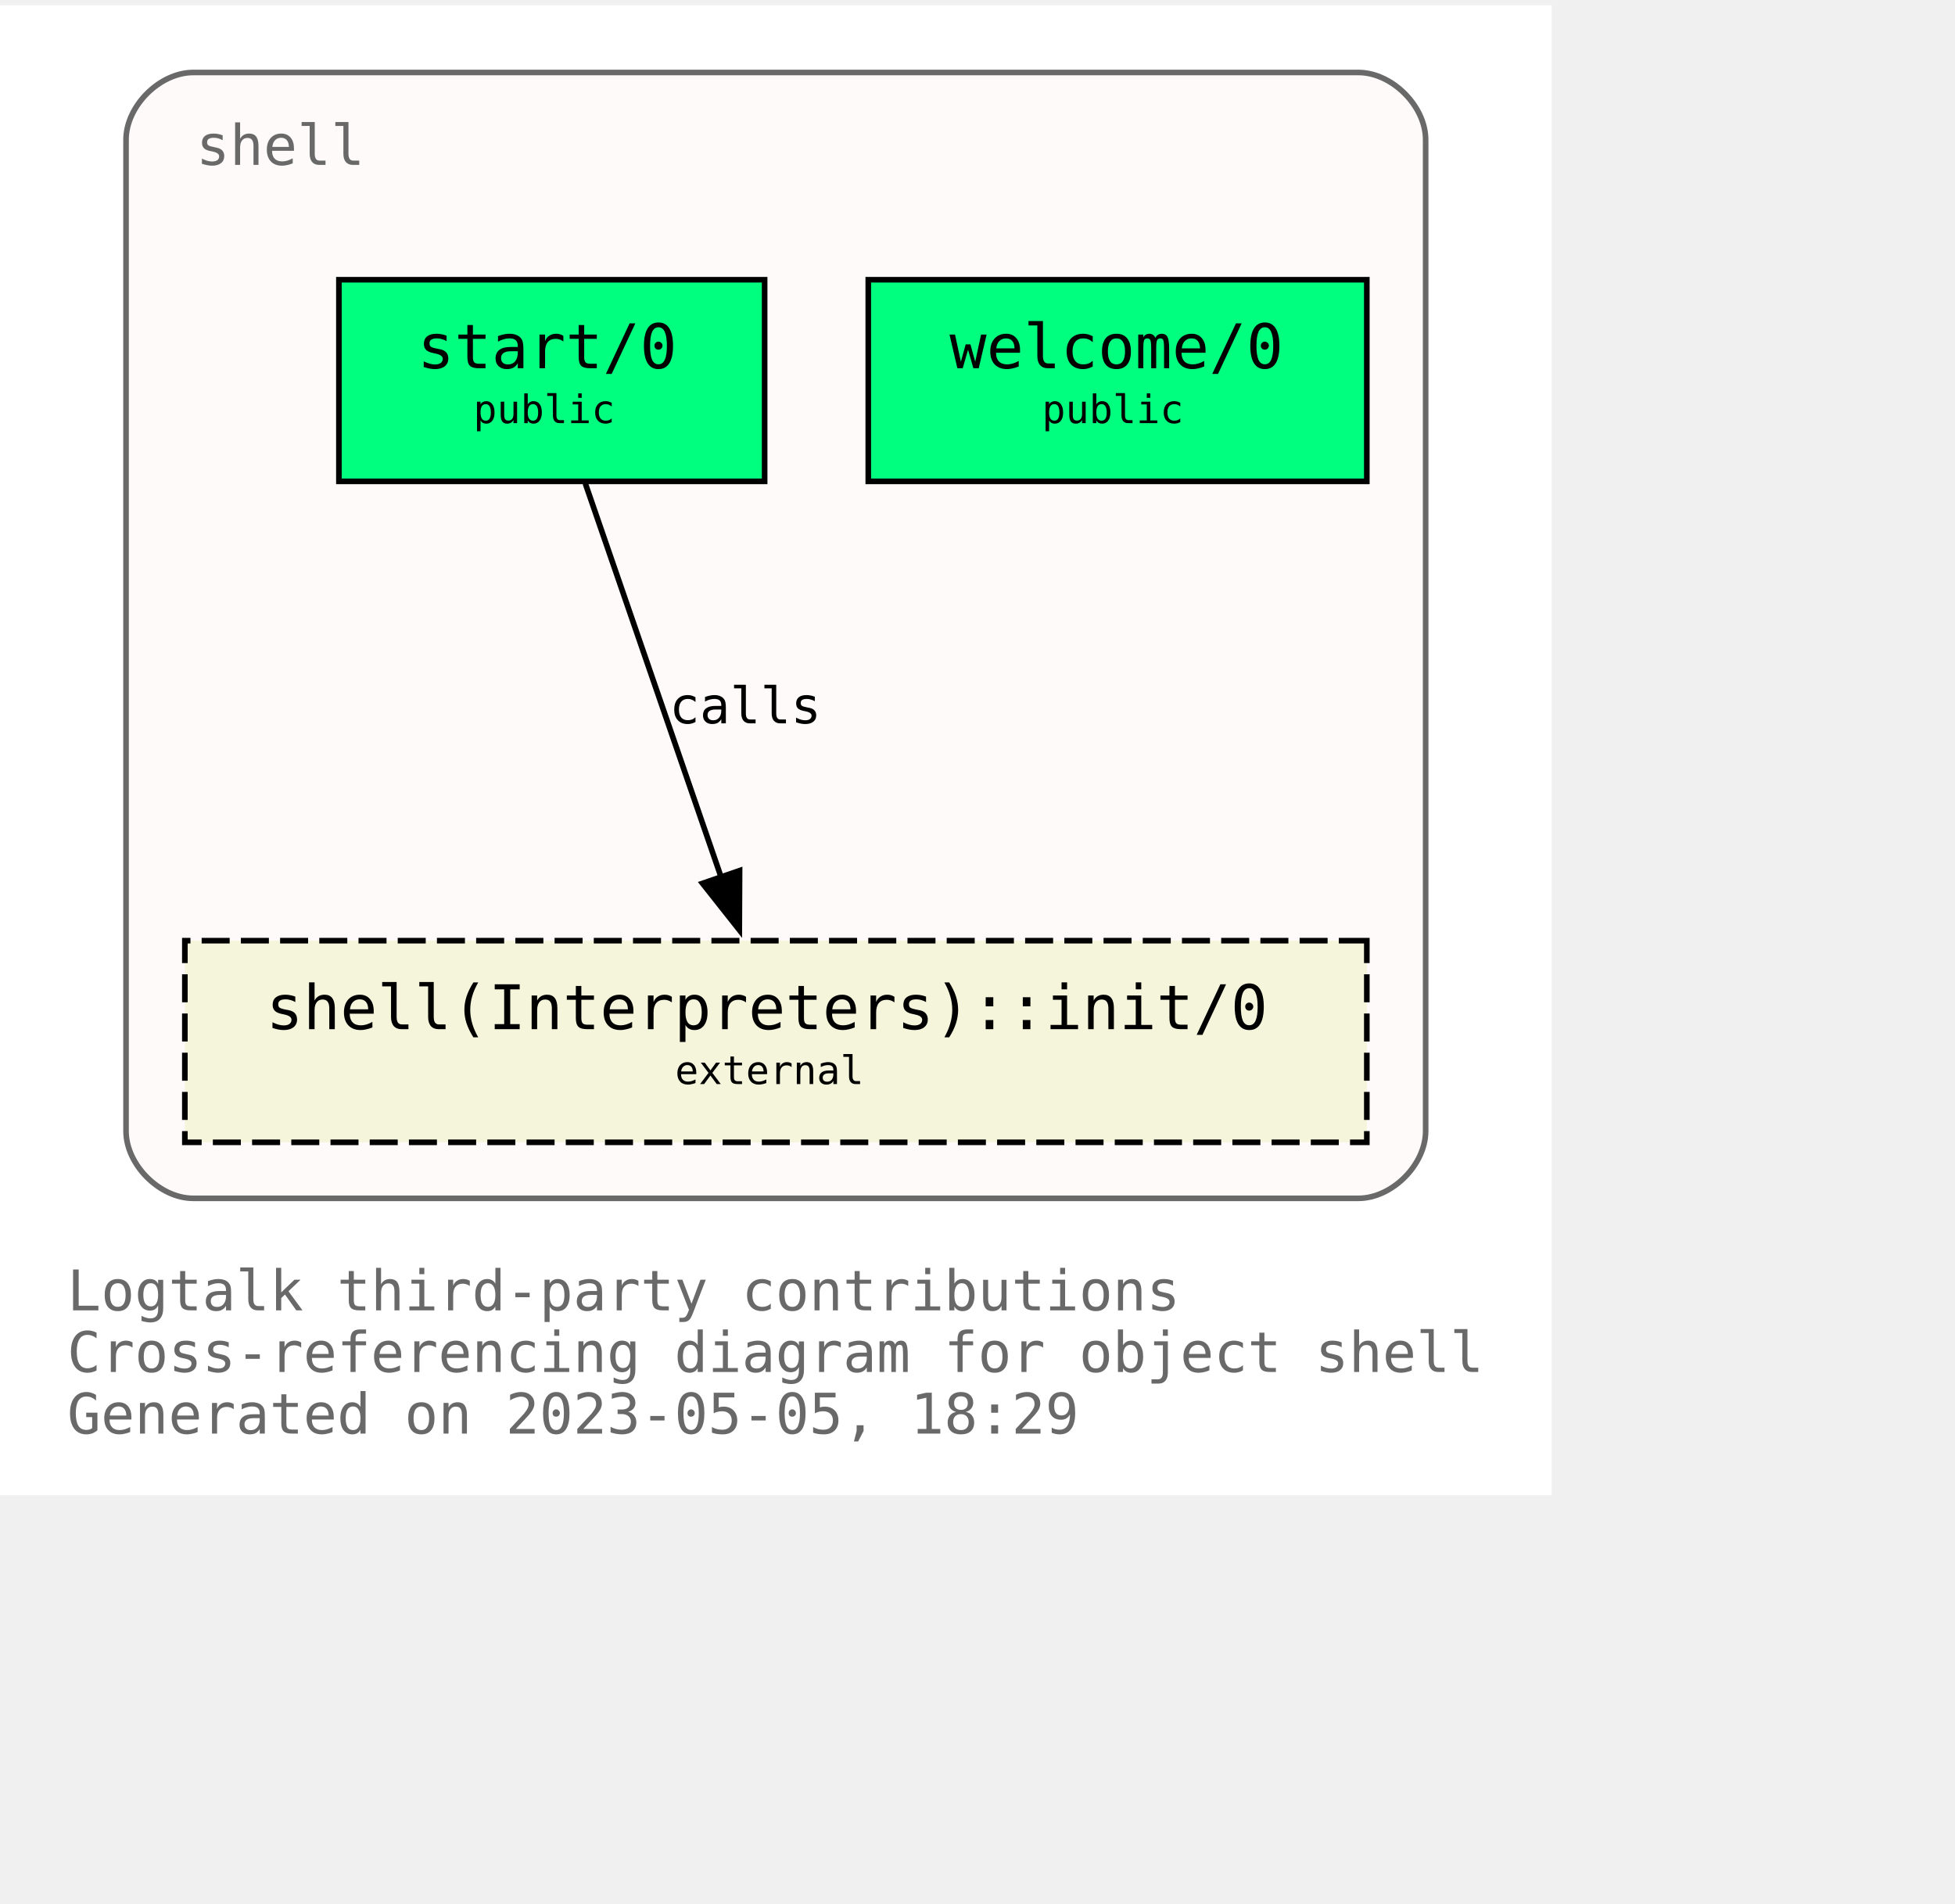
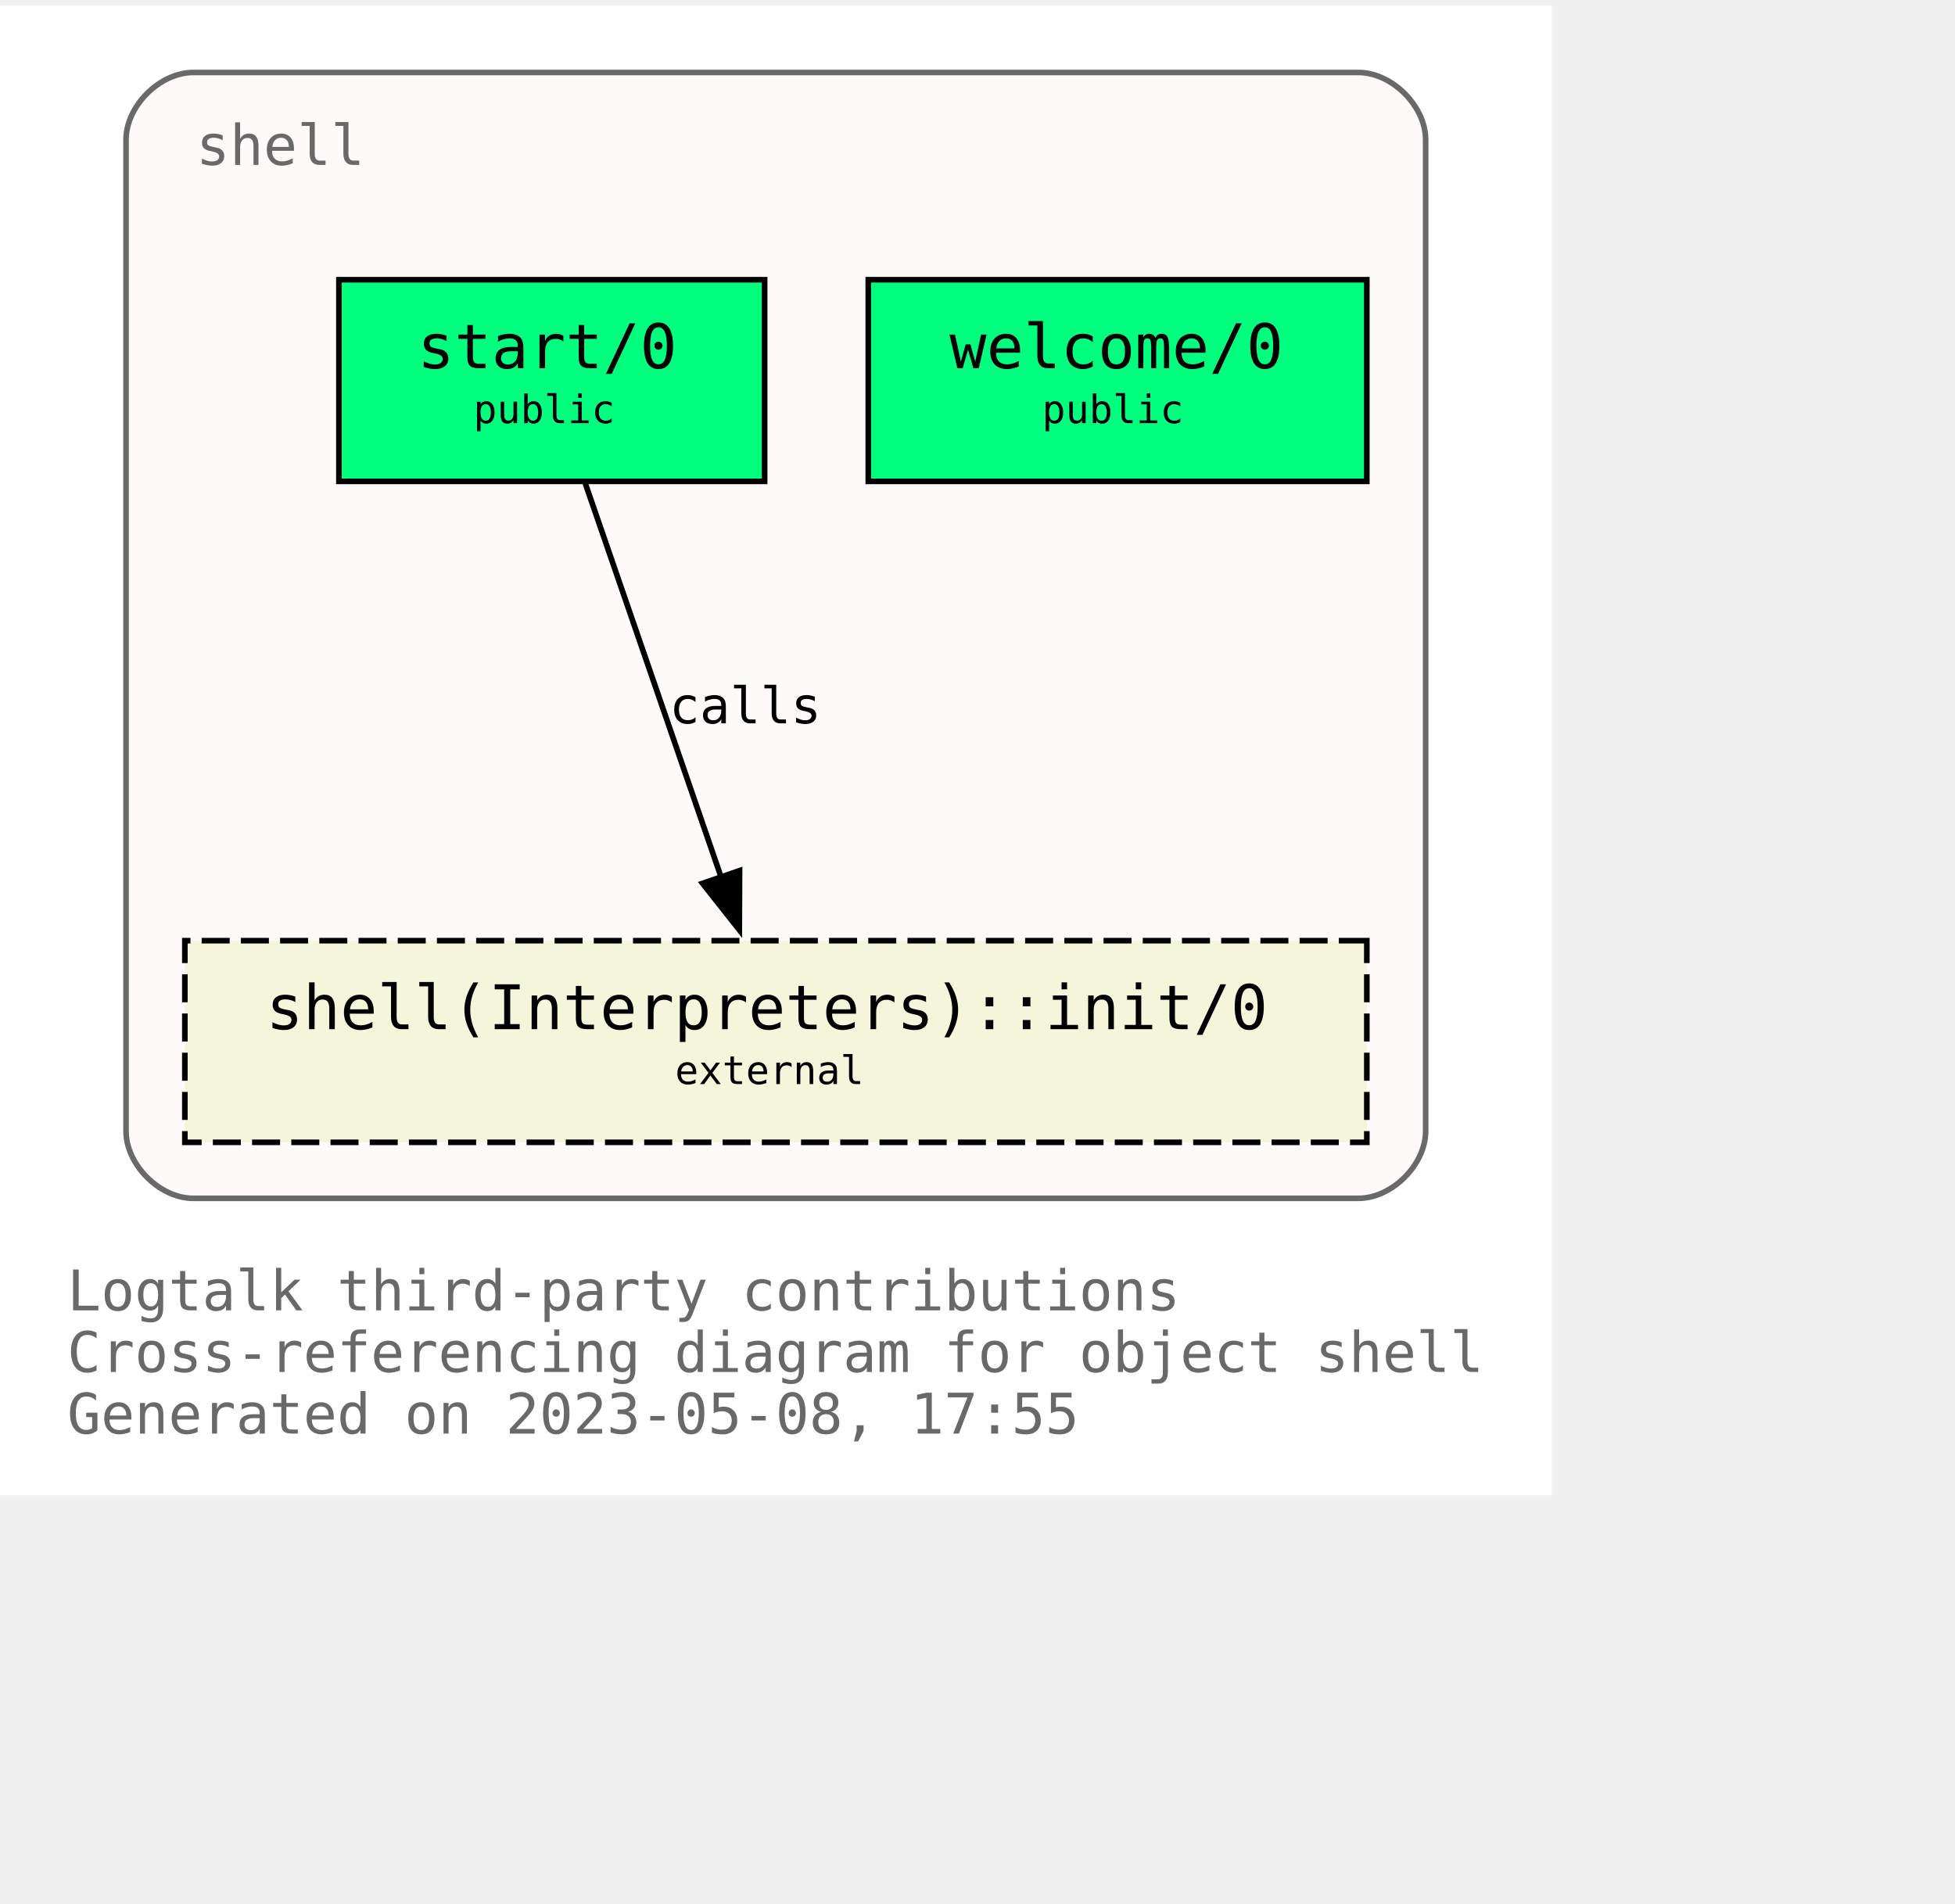
<svg xmlns="http://www.w3.org/2000/svg" xmlns:xlink="http://www.w3.org/1999/xlink" width="421pt" height="410pt" viewBox="72.00 72.00 349.00 338.00">
  <g id="graph0" class="graph" transform="scale(1 1) rotate(0) translate(76 334)">
    <polygon fill="white" stroke="none" points="-4,4 -4,-262 273,-262 273,4 -4,4" />
    <text text-anchor="start" x="8" y="-29" font-family="Monospace" font-size="10.00" fill="dimgray">Logtalk third-party contributions</text>
    <text text-anchor="start" x="8" y="-18" font-family="Monospace" font-size="10.00" fill="dimgray">Cross-referencing diagram for object shell</text>
-     <text text-anchor="start" x="8" y="-7" font-family="Monospace" font-size="10.00" fill="dimgray">Generated on 2023-05-05, 18:29</text>
+     <text text-anchor="start" x="8" y="-7" font-family="Monospace" font-size="10.00" fill="dimgray">Generated on 2023-05-08, 17:55</text>
    <g id="clust1" class="cluster">
      <g id="a_clust1">
        <a xlink:title="shell">
          <path fill="snow" stroke="dimgray" d="M30.5,-49C30.5,-49 238.5,-49 238.5,-49 244.5,-49 250.5,-55 250.5,-61 250.5,-61 250.5,-238 250.5,-238 250.5,-244 244.5,-250 238.5,-250 238.5,-250 30.5,-250 30.5,-250 24.5,-250 18.5,-244 18.5,-238 18.5,-238 18.5,-61 18.5,-61 18.5,-55 24.5,-49 30.5,-49" />
          <g id="a_clust1_0">
-             <a xlink:href="https://github.com/LogtalkDotOrg/logtalk3/tree/5a12f6aa5bf8b180d73adbb4cc9fbd07e6778be2/contributions/verdi_neruda/shell.lgt" xlink:title="https://github.com/LogtalkDotOrg/logtalk3/tree/5a12f6aa5bf8b180d73adbb4cc9fbd07e6778be2/contributions/verdi_neruda/shell.lgt">
+             <a xlink:href="https://github.com/LogtalkDotOrg/logtalk3/tree/56527b310031b42504926addef62dacef3f1dd4a/contributions/verdi_neruda/shell.lgt" xlink:title="https://github.com/LogtalkDotOrg/logtalk3/tree/56527b310031b42504926addef62dacef3f1dd4a/contributions/verdi_neruda/shell.lgt">
              <text text-anchor="start" x="31" y="-233.5" font-family="Monospace" font-size="10.00" fill="dimgray">shell</text>
            </a>
          </g>
        </a>
      </g>
    </g>
    <g id="node1" class="node">
      <g id="a_node1">
-         <a xlink:href="https://github.com/LogtalkDotOrg/logtalk3/tree/5a12f6aa5bf8b180d73adbb4cc9fbd07e6778be2/contributions/verdi_neruda/shell.lgt#L343" xlink:title="https://github.com/LogtalkDotOrg/logtalk3/tree/5a12f6aa5bf8b180d73adbb4cc9fbd07e6778be2/contributions/verdi_neruda/shell.lgt#L343">
+         <a xlink:href="https://github.com/LogtalkDotOrg/logtalk3/tree/56527b310031b42504926addef62dacef3f1dd4a/contributions/verdi_neruda/shell.lgt#L343" xlink:title="https://github.com/LogtalkDotOrg/logtalk3/tree/56527b310031b42504926addef62dacef3f1dd4a/contributions/verdi_neruda/shell.lgt#L343">
          <polygon fill="springgreen" stroke="black" points="240,-213 151,-213 151,-177 240,-177 240,-213" />
          <text text-anchor="start" x="159.5" y="-197.8" font-family="Monospace" font-size="9.00"> </text>
          <text text-anchor="start" x="165.5" y="-197.2" font-family="Monospace" font-size="11.00">welcome/0</text>
          <text text-anchor="start" x="226.5" y="-197.8" font-family="Monospace" font-size="9.00"> </text>
          <text text-anchor="start" x="159.5" y="-186.8" font-family="Monospace" font-size="9.00"> </text>
          <text text-anchor="start" x="182" y="-187.4" font-family="Monospace" font-size="7.00">public</text>
          <text text-anchor="start" x="226.5" y="-186.8" font-family="Monospace" font-size="9.00"> </text>
        </a>
      </g>
    </g>
    <g id="node2" class="node">
      <g id="a_node2">
-         <a xlink:href="https://github.com/LogtalkDotOrg/logtalk3/tree/5a12f6aa5bf8b180d73adbb4cc9fbd07e6778be2/contributions/verdi_neruda/shell.lgt#L355" xlink:title="https://github.com/LogtalkDotOrg/logtalk3/tree/5a12f6aa5bf8b180d73adbb4cc9fbd07e6778be2/contributions/verdi_neruda/shell.lgt#L355">
+         <a xlink:href="https://github.com/LogtalkDotOrg/logtalk3/tree/56527b310031b42504926addef62dacef3f1dd4a/contributions/verdi_neruda/shell.lgt#L355" xlink:title="https://github.com/LogtalkDotOrg/logtalk3/tree/56527b310031b42504926addef62dacef3f1dd4a/contributions/verdi_neruda/shell.lgt#L355">
          <polygon fill="springgreen" stroke="black" points="132.5,-213 56.5,-213 56.5,-177 132.5,-177 132.5,-213" />
          <text text-anchor="start" x="64.5" y="-197.8" font-family="Monospace" font-size="9.00"> </text>
          <text text-anchor="start" x="70.5" y="-197.2" font-family="Monospace" font-size="11.00">start/0</text>
          <text text-anchor="start" x="118.5" y="-197.8" font-family="Monospace" font-size="9.00"> </text>
          <text text-anchor="start" x="64.5" y="-186.8" font-family="Monospace" font-size="9.00"> </text>
          <text text-anchor="start" x="80.5" y="-187.4" font-family="Monospace" font-size="7.00">public</text>
          <text text-anchor="start" x="118.5" y="-186.8" font-family="Monospace" font-size="9.00"> </text>
        </a>
      </g>
    </g>
    <g id="node3" class="node">
      <g id="a_node3">
        <a xlink:href="https://logtalk.org/library/shell_1.html#init/0" xlink:title="https://logtalk.org/library/shell_1.html#init/0">
          <polygon fill="beige" stroke="black" stroke-dasharray="5,2" points="240,-95 29,-95 29,-59 240,-59 240,-95" />
          <text text-anchor="start" x="37.5" y="-79.8" font-family="Monospace" font-size="9.00"> </text>
          <text text-anchor="start" x="43.5" y="-79.2" font-family="Monospace" font-size="11.00">shell(Interpreters)::init/0</text>
          <text text-anchor="start" x="226.5" y="-79.8" font-family="Monospace" font-size="9.00"> </text>
          <text text-anchor="start" x="37.5" y="-68.8" font-family="Monospace" font-size="9.00"> </text>
          <text text-anchor="start" x="116.5" y="-69.4" font-family="Monospace" font-size="7.00">external</text>
          <text text-anchor="start" x="226.5" y="-68.8" font-family="Monospace" font-size="9.00"> </text>
        </a>
      </g>
    </g>
    <g id="edge1" class="edge">
      <g id="a_edge1">
-         <a xlink:href="https://github.com/LogtalkDotOrg/logtalk3/tree/5a12f6aa5bf8b180d73adbb4cc9fbd07e6778be2/contributions/verdi_neruda/shell.lgt#L357" xlink:title="calls">
+         <a xlink:href="https://github.com/LogtalkDotOrg/logtalk3/tree/56527b310031b42504926addef62dacef3f1dd4a/contributions/verdi_neruda/shell.lgt#L357" xlink:title="calls">
          <path fill="none" stroke="black" d="M100.49,-176.63C106.91,-158.01 117.2,-128.16 124.79,-106.17" />
          <polygon fill="black" stroke="black" points="128.03,-107.51 127.98,-96.92 121.41,-105.23 128.03,-107.51" />
        </a>
      </g>
      <g id="a_edge1-label">
-         <a xlink:href="https://github.com/LogtalkDotOrg/logtalk3/tree/5a12f6aa5bf8b180d73adbb4cc9fbd07e6778be2/contributions/verdi_neruda/shell.lgt#L357" xlink:title="https://github.com/LogtalkDotOrg/logtalk3/tree/5a12f6aa5bf8b180d73adbb4cc9fbd07e6778be2/contributions/verdi_neruda/shell.lgt#L357">
+         <a xlink:href="https://github.com/LogtalkDotOrg/logtalk3/tree/56527b310031b42504926addef62dacef3f1dd4a/contributions/verdi_neruda/shell.lgt#L357" xlink:title="https://github.com/LogtalkDotOrg/logtalk3/tree/56527b310031b42504926addef62dacef3f1dd4a/contributions/verdi_neruda/shell.lgt#L357">
          <text text-anchor="start" x="115.5" y="-133.8" font-family="Monospace" font-size="9.00">calls</text>
        </a>
      </g>
    </g>
  </g>
</svg>
